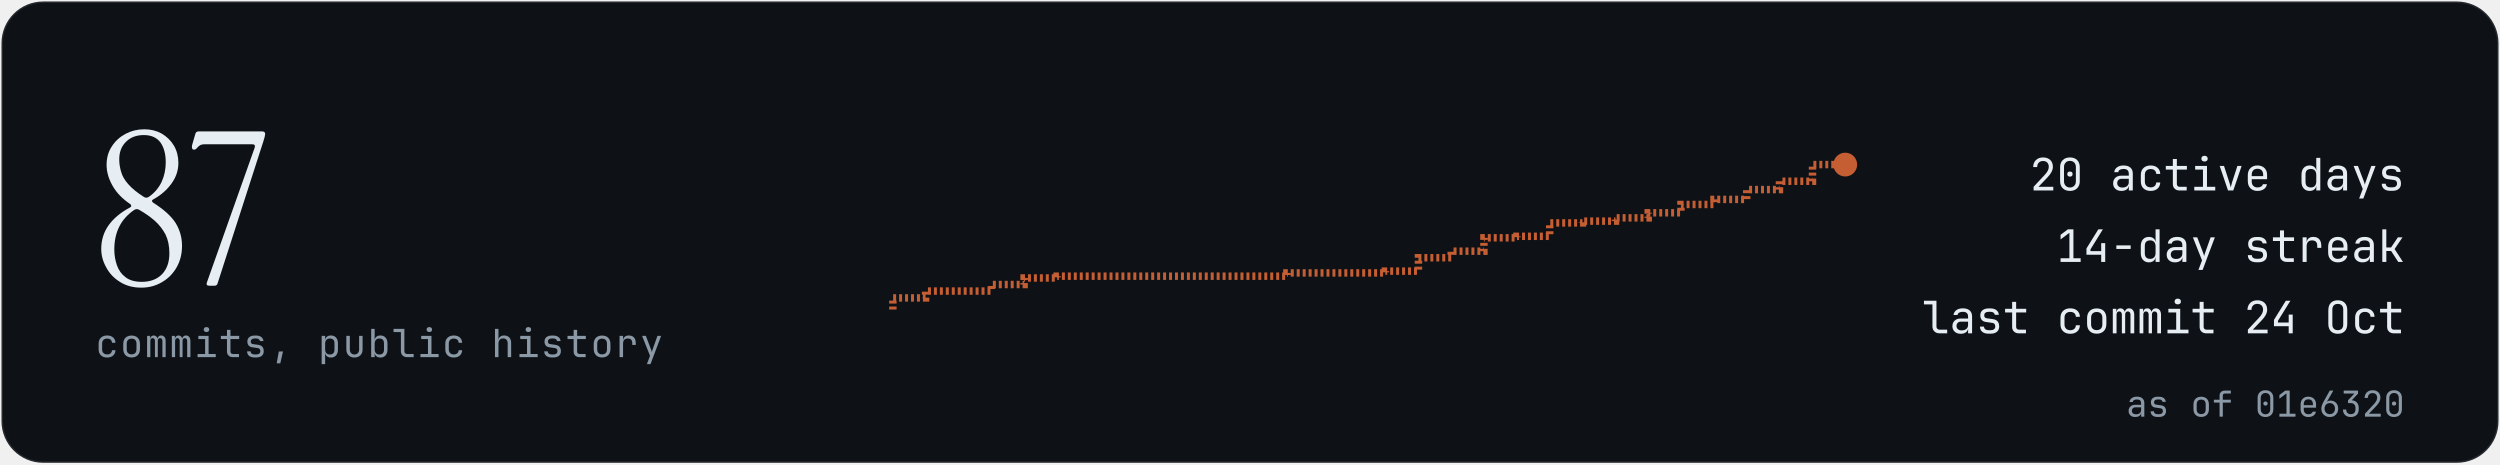
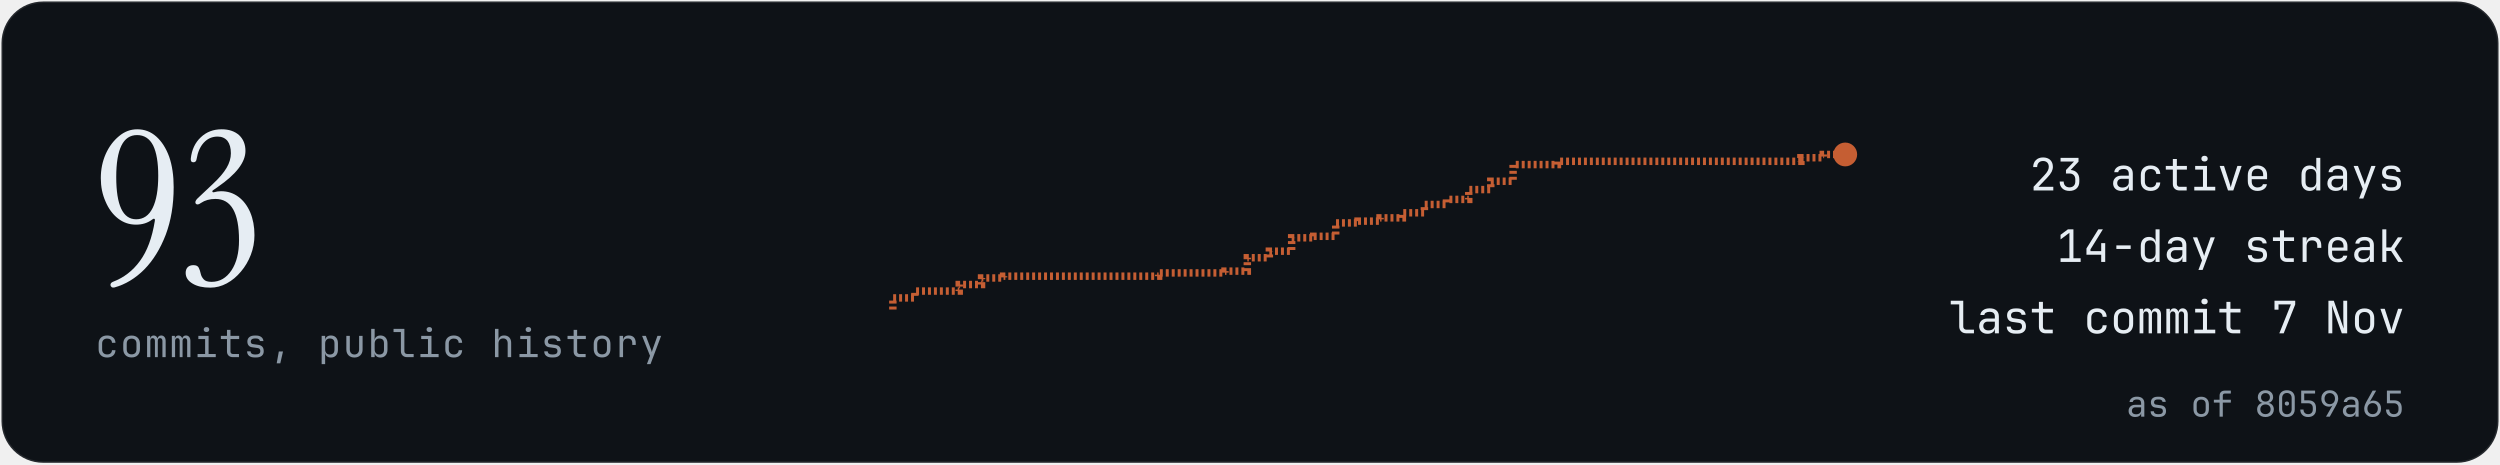
<svg xmlns="http://www.w3.org/2000/svg" viewBox="0 0 840 156" width="840" height="156" role="img" aria-labelledby="cg-title cg-desc">
  <style>.cg-stair{animation:cg-draw 1.6s cubic-bezier(.3,.8,.3,1) both}.cg-bar{transform-box:fill-box;transform-origin:center bottom;animation:cg-rise .4s ease-out both}.cg-flag{animation:cg-fade .4s ease-out 1.6s both}.cg-now-ring{transform-box:fill-box;transform-origin:center;animation:cg-pulse 3.2s ease-out infinite}@keyframes cg-draw{from{stroke-dashoffset:1}to{stroke-dashoffset:0}}@keyframes cg-rise{from{transform:scaleY(0)}to{transform:scaleY(1)}}@keyframes cg-fade{from{opacity:0}to{opacity:1}}@keyframes cg-pulse{from{opacity:.5;transform:scale(1)}to{opacity:0;transform:scale(2.6)}}@media (prefers-reduced-motion:reduce){.cg-stair,.cg-bar,.cg-flag,.cg-now-ring{animation:none}}</style>
  <defs>
    <path id="m44" d="M210 160l 55-306 108 0-70 306-93 0z" />
    <path id="m45" d="M140-290l 0-80 320 0 0 80-320 0z" />
    <path id="m48" d="M300 10q-101 0-160-59-60-58-60-156l 0-320q 0-98 60-157 59-58 160-58 101 0 161 58 59 59 59 157l 0 320q 0 65-27 113-27 49-76 75-50 27-117 27zM300-67q 60 0 97-39 36-38 36-99l 0-320q 0-61-36-100-37-38-97-38-60 0-96 38-37 39-37 100l 0 320q 0 61 37 99 36 39 96 39zM300-310q-27 0-43-15-17-15-17-43 0-27 17-42 16-14 43-14 27 0 44 14 16 15 16 42 0 28-16 43-17 15-44 15z" />
    <path id="m49" d="M90 0l 0-82 198 0 0-570-198 148 0-103 165-123 123 0 0 648 162 0 0 82-450 0z" />
    <path id="m50" d="M86 0l 0-83 243-260q 53-56 75-100 22-44 22-86 0-60-34-96-35-35-94-35-61 0-96 36-36 37-36 99l-90 0q 3-99 63-157 60-58 159-58 101 0 161 57 59 57 59 155 0 52-28 110-29 58-98 130l-197 206 332 0 0 82-441 0z" />
    <path id="m51" d="M289 10q-101 0-160-57-59-56-59-153l 90 0q 0 60 35 95 35 35 95 35 60 0 95-35 35-35 35-95l 0-50q 0-60-35-95-35-35-95-35l-79 0 0-78 179-190-300 0 0-82 402 0 0 84-176 187q 90 7 142 62 52 56 52 147l 0 50q 0 97-59 153-60 57-162 57z" />
    <path id="m52" d="M400 0l 0-160-330 0 0-141 266-429 102 0-278 449 0 39 240 0 0-178 90 0 0 420-90 0z" />
+     <path id="m53" d="M294 10q-101 0-160-57-59-56-59-153l 90 0q 0 60 35 95 35 35 95 35 60 0 95-35 35-35 35-95l 0-45q 0-60-34-95-34-35-92-35l-199 0 0-355 389 0 0 82-305 0 2 191 118 0q 101 0 156 55 55 56 55 157l 0 45q 0 97-59 153-60 57-162 57z" />
    <path id="m54" d="M301 10q-70 0-123-30-54-29-84-82-30-52-30-121 0-48 18-99 18-50 49-105l 169-303 100 0-180 313 3 2q 13-17 39-26 26-9 57-9 65 0 114 28 48 29 76 79 27 50 27 116 0 70-30 123-30 54-82 84-53 30-123 30zM300-70q 65 0 106-43 40-43 40-112 0-69-40-112-41-43-106-43-65 0-105 43-41 43-41 112 0 69 41 112 40 43 105 43z" />
-     <path id="m79" d="M300 10q-98 0-155-57-57-57-57-163l 0-310q 0-106 57-163 57-57 155-57 98 0 155 57 57 57 57 162l 0 311q 0 106-57 163-57 57-155 57zM300-71q 59 0 91-34 31-33 31-95l 0-330q 0-62-31-96-32-33-91-33-58 0-90 33-32 34-32 96l 0 330q 0 62 32 95 32 34 90 34z" />
+     <path id="m55" d="M190 0l 260-648-278 0 0 118-90 0 0-200 464 0 0 84-258 646-98 0z" />
+     <path id="m56" d="M300 10q-69 0-122-27-53-27-82-76-30-48-30-111 0-69 40-119 39-50 105-61l 0-3q-57-13-91-58-34-44-34-102 0-57 27-101 27-43 76-68 48-24 111-24 64 0 112 24 48 25 75 68 27 44 27 101 0 58-34 102-34 45-91 58l 0 3q 66 11 106 61 39 50 39 119 0 63-29 111-30 49-82 76-53 27-123 27zM300-422q 56 0 90-33 34-33 34-86 0-53-34-86-34-33-90-33-55 0-89 33-35 33-35 86 0 53 35 86 34 33 89 33zM300-71q 64 0 104-38 40-37 40-97 0-61-40-99-40-37-104-37-64 0-104 37-40 38-40 99 0 60 40 97 40 38 104 38z" />
+     <path id="m57" d="M195 0l 180-313-3-2q-10 16-37 25-27 10-59 10-63 0-110-29-48-28-75-78-27-50-27-116 0-71 30-124 30-53 83-83 53-30 122-30 71 0 124 29 53 30 83 82 30 53 30 122 0 48-18 98-18 51-49 106l-169 303-105 0zM300-350q 65 0 106-43 40-43 40-112 0-69-40-112-41-43-106-43-65 0-105 43-41 43-41 112 0 69 41 112 40 43 105 43z" />
+     <path id="m78" d="M90 0l 0-730 120 0 223 625q-2-25-4-62-3-36-4-77-2-40-2-76l 0-410 87 0 0 730-120 0-222-625q 2 24 4 60 2 37 4 77 1 41 1 78l 0 410-87 0z" />
    <path id="m97" d="M252 10q-85 0-135-48-50-47-50-124 0-51 23-89 23-38 64-60 41-21 94-21l 170 0 0-43q 0-107-117-107-52 0-84 19-32 19-34 53l-90 0q 5-65 61-108 55-42 147-42 100 0 154 48 53 48 53 134l 0 378-89 0 0-100-2 0q-8 51-51 80-43 30-114 30zM274-66q 66 0 105-32 39-32 39-87l 0-77-160 0q-44 0-71 26-28 27-28 71 0 46 31 72 30 27 84 27z" />
    <path id="m98" d="M332 10q-62 0-102-31-40-30-47-84l-1 0 0 105-90 0 0-730 90 0 0 160-2 125 1 0q 8-53 49-84 40-31 102-31 83 0 132 55 49 55 49 150l 0 161q 0 94-49 149-49 55-132 55zM302-68q 57 0 89-30 32-30 32-97l 0-160q 0-68-32-98-32-29-89-29-55 0-87 35-33 35-33 97l 0 150q 0 62 33 97 32 35 87 35z" />
    <path id="m99" d="M308 10q-100 0-160-56-60-56-60-154l 0-150q 0-98 60-154 60-56 160-56 95 0 154 51 58 51 61 139l-90 0q-3-53-36-82-33-28-89-28-59 0-94 33-36 34-36 96l 0 151q 0 62 36 96 35 34 94 34 56 0 89-29 33-29 36-81l 90 0q-3 88-61 139-59 51-154 51z" />
    <path id="m100" d="M268 10q-82 0-131-55-50-55-50-149l 0-161q 0-95 49-150 49-55 132-55 62 0 103 31 40 31 48 84l 1 0-2-125 0-160 90 0 0 730-90 0 0-105-1 0q-7 54-47 84-40 31-102 31zM298-68q 56 0 88-35 32-35 32-97l 0-150q 0-62-32-97-32-35-88-35-57 0-89 29-32 30-32 98l 0 160q 0 67 32 97 32 30 89 30z" />
    <path id="m101" d="M300 10q-97 0-156-59-60-58-60-161l 0-130q 0-103 60-162 59-58 156-58 65 0 114 26 48 26 75 73 27 47 27 111l 0 98-344 0 0 52q 0 61 35 96 35 36 93 36 50 0 83-20 32-19 39-52l 90 0q-9 69-67 109-58 41-145 41zM172-322l 256 0 0-28q 0-65-33-101-34-35-95-35-61 0-94 35-34 36-34 101l 0 28z" />
    <path id="m102" d="M215 0l 0-393-160 0 0-82 160 0 0-115q 0-65 41-103 41-37 113-37l 161 0 0 82-161 0q-64 0-64 58l 0 115 225 0 0 82-225 0 0 393-90 0z" />
    <path id="m104" d="M92 0l 0-730 90 0 0 285 1 0q 7-55 45-85 38-30 101-30 83 0 132 51 49 51 49 139l 0 370-90 0 0-355q 0-62-31-96-32-33-86-33-56 0-88 35-33 35-33 99l 0 350-90 0z" />
    <path id="m105" d="M85 0l 0-82 195 0 0-386-175 0 0-82 265 0 0 468 185 0 0 82-470 0zM315-649q-33 0-52-17-19-17-19-46 0-30 19-48 19-17 52-17 33 0 52 17 19 18 19 48 0 29-19 46-19 17-52 17z" />
    <path id="m107" d="M97 0l 0-730 90 0 0 407 105 0 154-227 103 0-177 262 187 288-105 0-160-245-107 0 0 245-90 0z" />
    <path id="m108" d="M380 0q-73 0-116-43-44-42-44-112l 0-493-190 0 0-82 280 0 0 575q 0 34 19 53 19 20 51 20l 170 0 0 82-170 0z" />
    <path id="m109" d="M60 0l 0-550 78 0 0 73 2 0q 5-37 30-60 24-23 62-23 36 0 61 21 25 21 36 57l 1 0q 7-36 32-57 24-21 62-21 53 0 85 39 31 40 31 103l 0 418-84 0 0-419q 0-33-16-53-16-19-44-19-27 0-43 19-16 19-16 52l 0 420-74 0 0-419q 0-33-16-53-16-19-43-19-28 0-44 19-16 19-16 52l 0 420-84 0z" />
    <path id="m111" d="M300 8q-99 0-157-58-59-58-59-162l 0-126q 0-105 58-163 58-57 158-57 100 0 158 57 58 58 58 163l 0 126q 0 104-58 162-59 58-158 58zM300-72q 59 0 93-33 33-33 33-97l 0-146q 0-64-33-97-34-33-93-33-58 0-92 33-34 33-34 97l 0 146q 0 64 34 97 34 33 92 33z" />
    <path id="m112" d="M92 180l 0-730 90 0 0 105 1 0q 7-54 47-85 40-30 102-30 83 0 132 54 49 55 49 150l 0 161q 0 95-49 150-49 55-132 55-62 0-102-31-40-31-47-84l-3 0 2 125 0 160-90 0zM302-68q 57 0 89-30 32-30 32-97l 0-160q 0-68-32-98-32-29-89-29-55 0-87 35-33 35-33 97l 0 150q 0 62 33 97 32 35 87 35z" />
    <path id="m114" d="M112 0l 0-550 90 0 0 105 2 0q 7-53 45-84 38-31 102-31 86 0 133 51 46 52 46 147l 0 47-90 0 0-47q 0-120-117-120-59 0-90 34-31 34-31 98l 0 350-90 0z" />
    <path id="m115" d="M278 8q-92 0-142-42-51-41-51-117l 90 0q 0 38 27 59 27 22 76 22l 44 0q 50 0 78-22 27-22 27-62 0-71-65-80l-152-22q-56-8-87-47-31-38-31-101 0-72 50-113 49-41 136-41l 44 0q 80 0 131 39 50 40 54 104l-91 0q-2-29-27-48-26-19-67-19l-44 0q-46 0-72 21-26 21-26 57 0 58 53 66l 142 20q 140 20 140 164 0 77-50 119-51 43-143 43l-44 0z" />
    <path id="m116" d="M355 0q-68 0-109-40-41-39-41-105l 0-323-158 0 0-82 158 0 0-155 90 0 0 155 225 0 0 82-225 0 0 323q 0 28 17 45 16 18 43 18l 160 0 0 82-160 0z" />
    <path id="m117" d="M299 10q-95 0-152-57-57-56-57-153l 0-350 90 0 0 350q 0 60 32 95 32 36 87 36 56 0 89-36 32-35 32-95l 0-350 90 0 0 350q 0 97-58 153-58 57-153 57z" />
    <path id="m118" d="M241 0l-187-550 97 0 120 370q 11 33 19 63 8 31 12 48 5-17 12-48 7-30 17-63l 120-370 95 0-187 550-118 0z" />
    <path id="m121" d="M178 180l 81-214-205-516 97 0 130 340q 8 20 15 42 7 22 10 38 3-16 10-38 7-22 14-42l 121-340 95 0-274 730-94 0z" />
-     <path id="d55" d="M99 0q-16 0-11-15l 223-629q 5-16-11-16l-222 0q-16 0-24 6-8 6-13 12-5 7-13 7-8 0-9-7-2-6 0-14l 15-52q 3-12 15-12l 297 0q 14 0 14 12 0 8-8 33l-214 664q-3 11-14 11l-25 0z" />
-     <path id="d56" d="M215 9q-58 0-100-27-42-26-64-68-23-41-23-86 0-62 35-111 35-48 99-82 6-3 6-8 0-4-5-8-56-38-83-87-27-48-27-96 0-50 25-87 24-37 64-58 40-21 87-21 45 0 81 20 36 21 57 56 21 36 21 81 0 52-32 96-32 45-85 74-6 3-6 7 0 5 6 9 73 46 104 94 30 49 30 107 0 56-25 100-25 44-68 69-43 26-97 26zM226-415q 13 9 26-1 38-27 58-69 19-42 19-91 0-58-25-93-26-34-77-34-52 0-83 31-32 31-32 82 0 30 9 59 8 29 33 57 25 29 72 59zM217-18q 60 0 95-36 34-36 34-97 0-51-18-88-19-36-50-64-31-27-71-50-13-9-26 0-92 63-92 184 0 38 12 73 12 35 40 56 28 22 76 22z" />
+     <path id="d51" d="M135 9q-52 0-83-19-32-19-32-50 0-17 10-27 10-9 26-9 19 0 25 12 6 12 9 27 3 15 14 27 10 12 37 12 57 0 93-54 35-53 35-140 0-193-110-193-40 0-68 19-16 12-24 3-6-10 8-24l 72-68q 44-41 64-75 20-34 20-68 0-37-16-58-17-20-46-20-38 0-64 28-26 28-34 77-2 15-15 15-14 0-12-18 7-62 47-99 39-37 97-37 50 0 81 27 30 28 30 74 0 79-129 168l-23 16q-4 3-2 6 1 4 6 3 17-5 34-5 46 0 81 26 35 26 55 72 20 47 20 107 0 48-17 92-17 44-46 78-29 35-66 55-37 20-77 20z" />
+     <path id="d57" d="M90 8q-10 2-14-2-5-4-5-10 0-9 11-14 77-29 127-98 50-68 69-186 2-8-2-10-4-2-10 3-31 24-76 24-47 0-84-29-37-29-58-79-22-49-22-109 0-61 23-113 23-51 62-83 38-32 85-32 51 0 89 34 38 34 60 94 21 61 21 142 0 124-37 222-38 99-100 162-63 63-139 84zM98-507q 0 197 93 197 51 0 77-53 26-53 26-150 0-93-24-142-25-48-75-48-97 0-97 196z" />
  </defs>
  <rect x="0.5" y="0.5" width="839" height="155" rx="14" fill="#0E1217" stroke="#FFFFFF" stroke-width="1" stroke-opacity="0.1" />
-   <g class="cg-text-group" data-name="commit-total" data-font="display" data-size="72" fill="#E6EDF3" data-bbox="34 43.4 55.1 53.2">
-     <g class="cg-run" data-bbox="34 43.4 55.1 53.2" transform="translate(32 96)scale(0.072)">
+   <g class="cg-text-group" data-name="commit-total" data-font="display" data-size="72" fill="#E6EDF3" data-bbox="33.9 43.4 51.6 53.3">
+     <g class="cg-run" data-bbox="33.9 43.4 51.6 53.3" transform="translate(32 96)scale(0.072)">
      <g fill="#E6EDF3">
-         <use href="#d56" />
-         <use href="#d55" x="433" />
+         <use href="#d57" />
+         <use href="#d51" x="402" />
      </g>
    </g>
  </g>
  <g class="cg-text-group" data-name="commit-caption" data-font="mono" data-size="13" fill="#8B98A5" data-bbox="33.1 109.9 189 12.4">
    <g class="cg-run" data-bbox="33.1 109.9 189 12.4" transform="translate(32 120)scale(0.013)">
      <g fill="#8B98A5">
        <use href="#m99" />
        <use href="#m111" x="640" />
        <use href="#m109" x="1280" />
        <use href="#m109" x="1920" />
        <use href="#m105" x="2560" />
        <use href="#m116" x="3200" />
        <use href="#m115" x="3840" />
        <use href="#m44" x="4480" />
        <use href="#m112" x="5760" />
        <use href="#m117" x="6400" />
        <use href="#m98" x="7040" />
        <use href="#m108" x="7680" />
        <use href="#m105" x="8320" />
        <use href="#m99" x="8960" />
        <use href="#m104" x="10240" />
        <use href="#m105" x="10880" />
        <use href="#m115" x="11520" />
        <use href="#m116" x="12160" />
        <use href="#m111" x="12800" />
        <use href="#m114" x="13440" />
        <use href="#m121" x="14080" />
      </g>
    </g>
  </g>
-   <g class="cg-text-group" data-name="stats" data-font="mono" data-size="15" fill="#E6EDF3" data-bbox="646.5 52.3 160.9 59.8">
+   <g class="cg-text-group" data-name="stats" data-font="mono" data-size="15" fill="#E6EDF3" data-bbox="655.5 52.3 151.9 59.8">
    <g class="cg-run" data-bbox="683.1 52.3 123.6 14.4" transform="translate(682 64)scale(0.015)">
      <g fill="#E6EDF3">
        <use href="#m50" />
-         <use href="#m48" x="600" />
+         <use href="#m51" x="600" />
        <use href="#m97" x="1800" />
        <use href="#m99" x="2400" />
        <use href="#m116" x="3000" />
        <use href="#m105" x="3600" />
        <use href="#m118" x="4200" />
        <use href="#m101" x="4800" />
        <use href="#m100" x="6000" />
        <use href="#m97" x="6600" />
        <use href="#m121" x="7200" />
        <use href="#m115" x="7800" />
      </g>
    </g>
    <g class="cg-run" data-bbox="692.4 77.1 115 13.7" transform="translate(691 88)scale(0.015)">
      <g fill="#E6EDF3">
        <use href="#m49" />
        <use href="#m52" x="600" />
        <use href="#m45" x="1200" />
        <use href="#m100" x="1800" />
        <use href="#m97" x="2400" />
        <use href="#m121" x="3000" />
        <use href="#m115" x="4200" />
        <use href="#m116" x="4800" />
        <use href="#m114" x="5400" />
        <use href="#m101" x="6000" />
        <use href="#m97" x="6600" />
        <use href="#m107" x="7200" />
      </g>
    </g>
-     <g class="cg-run" data-bbox="646.5 100.3 160.4 11.8" transform="translate(646 112)scale(0.015)">
+     <g class="cg-run" data-bbox="655.5 100.3 151.7 11.8" transform="translate(655 112)scale(0.015)">
      <g fill="#E6EDF3">
        <use href="#m108" />
        <use href="#m97" x="600" />
        <use href="#m115" x="1200" />
        <use href="#m116" x="1800" />
        <use href="#m99" x="3000" />
        <use href="#m111" x="3600" />
        <use href="#m109" x="4200" />
        <use href="#m109" x="4800" />
        <use href="#m105" x="5400" />
        <use href="#m116" x="6000" />
-         <use href="#m50" x="7200" />
-         <use href="#m52" x="7800" />
-         <use href="#m79" x="9000" />
-         <use href="#m99" x="9600" />
-         <use href="#m116" x="10200" />
+         <use href="#m55" x="7200" />
+         <use href="#m78" x="8400" />
+         <use href="#m111" x="9000" />
+         <use href="#m118" x="9600" />
      </g>
    </g>
  </g>
-   <path d="M300 104L300 104L300 100.1L311 100.1L311 100.1L311 97.8L322.1 97.8L333.1 97.8L333.1 97.8L333.1 95.6L344.1 95.6L344.1 95.6L344.1 93.4L355.2 93.4L355.2 93.4L355.2 92.8L366.2 92.8L377.2 92.8L388.3 92.8L399.3 92.8L410.3 92.8L421.4 92.8L432.4 92.8L432.4 92.8L432.4 91.7L443.4 91.7L454.5 91.7L465.5 91.7L465.5 91.7L465.5 91.1L476.6 91.1L476.6 91.1L476.6 86.6L487.6 86.6L487.6 86.6L487.6 84.4L498.6 84.4L498.6 84.4L498.6 79.9L509.7 79.9L509.7 79.9L509.7 79.4L520.7 79.4L520.7 79.4L520.7 74.9L531.7 74.9L531.7 74.9L531.7 74.3L542.8 74.3L542.8 74.3L542.8 73.2L553.8 73.2L553.8 73.2L553.8 71.5L564.8 71.5L564.8 71.5L564.8 68.7L575.9 68.7L575.9 68.7L575.9 67L586.9 67L586.9 67L586.9 63.7L597.9 63.7L597.9 63.7L597.9 60.9L609 60.9L609 60.9L609 55.3L620 55.3" fill="none" stroke="#C55E33" stroke-width="2.5" class="cg-stair" pathLength="1" stroke-dasharray="1" stroke-dashoffset="0" />
-   <circle class="dm dm-now-dot" cx="620" cy="55.3" r="3.5" fill="#C55E33" stroke="#C55E33" stroke-width="1" />
+   <path d="M300 104L300 104L300 100.1L307.4 100.1L307.4 100.1L307.4 97.8L314.9 97.8L322.3 97.8L322.3 97.8L322.3 95.6L329.8 95.6L329.8 95.6L329.8 93.4L337.2 93.4L337.2 93.4L337.2 92.8L344.7 92.8L352.1 92.8L359.5 92.8L367 92.8L374.4 92.8L381.9 92.8L389.3 92.8L389.3 92.8L389.3 91.7L396.7 91.7L404.2 91.7L411.6 91.7L411.6 91.7L411.6 91.1L419.1 91.1L419.1 91.1L419.1 86.6L426.5 86.6L426.5 86.6L426.5 84.4L434 84.4L434 84.4L434 79.9L441.4 79.9L441.4 79.9L441.4 79.4L448.8 79.4L448.8 79.4L448.8 74.9L456.3 74.9L456.3 74.9L456.3 74.3L463.7 74.3L463.7 74.3L463.7 73.2L471.2 73.2L471.2 73.2L471.2 71.5L478.6 71.5L478.6 71.5L478.6 68.7L486 68.7L486 68.7L486 67L493.5 67L493.5 67L493.5 63.7L500.9 63.7L500.9 63.7L500.9 60.9L508.4 60.9L508.4 60.9L508.4 55.3L515.8 55.3L523.3 55.3L523.3 55.3L523.3 54.2L530.7 54.2L538.1 54.2L545.6 54.2L553 54.2L560.5 54.2L567.9 54.2L575.3 54.2L582.8 54.2L590.2 54.2L597.7 54.2L605.1 54.2L605.1 54.2L605.1 53L612.6 53L612.6 53L612.6 51.9L620 51.9" fill="none" stroke="#C55E33" stroke-width="2.5" class="cg-stair" pathLength="1" stroke-dasharray="1" stroke-dashoffset="0" />
+   <circle class="dm dm-now-dot" cx="620" cy="51.9" r="3.5" fill="#C55E33" stroke="#C55E33" stroke-width="1" />
  <g class="cg-text-group" data-name="stamp" data-font="mono" data-size="12" fill="#8B98A5" data-bbox="715.2 131.1 91.8 9">
    <g class="cg-run" data-bbox="715.2 131.1 91.8 9" transform="translate(714.4 140)scale(0.012)">
      <g fill="#8B98A5">
        <use href="#m97" />
        <use href="#m115" x="600" />
        <use href="#m111" x="1800" />
        <use href="#m102" x="2400" />
-         <use href="#m48" x="3600" />
-         <use href="#m49" x="4200" />
-         <use href="#m101" x="4800" />
-         <use href="#m54" x="5400" />
-         <use href="#m51" x="6000" />
-         <use href="#m50" x="6600" />
-         <use href="#m48" x="7200" />
+         <use href="#m56" x="3600" />
+         <use href="#m48" x="4200" />
+         <use href="#m53" x="4800" />
+         <use href="#m57" x="5400" />
+         <use href="#m97" x="6000" />
+         <use href="#m54" x="6600" />
+         <use href="#m53" x="7200" />
      </g>
    </g>
  </g>
</svg>
